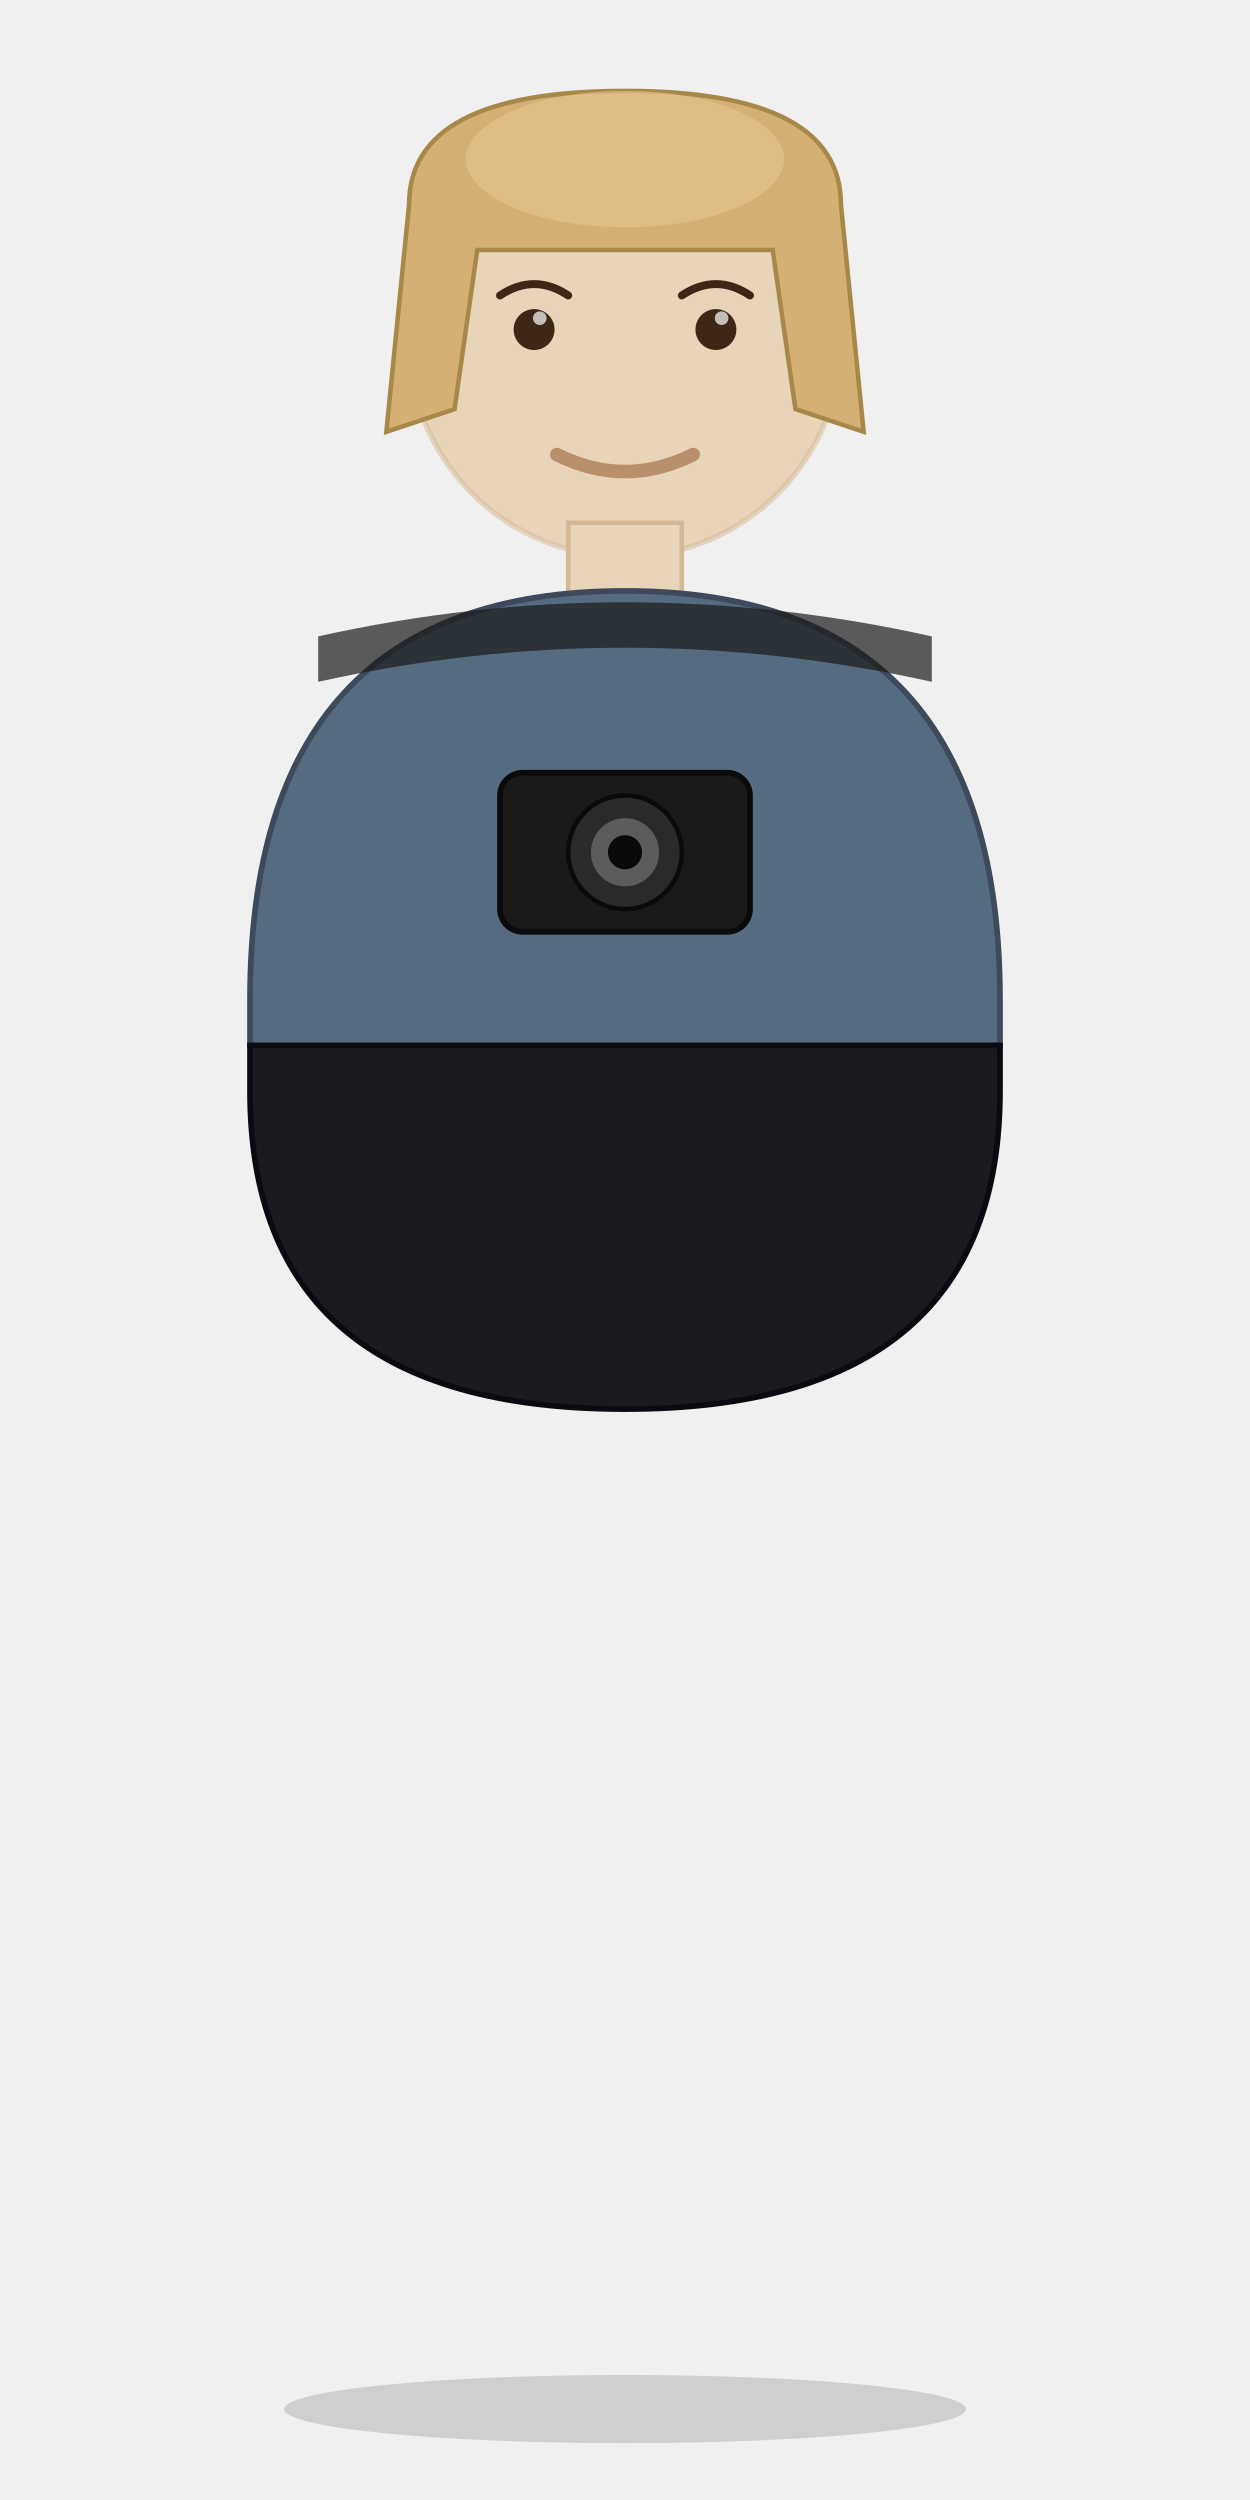
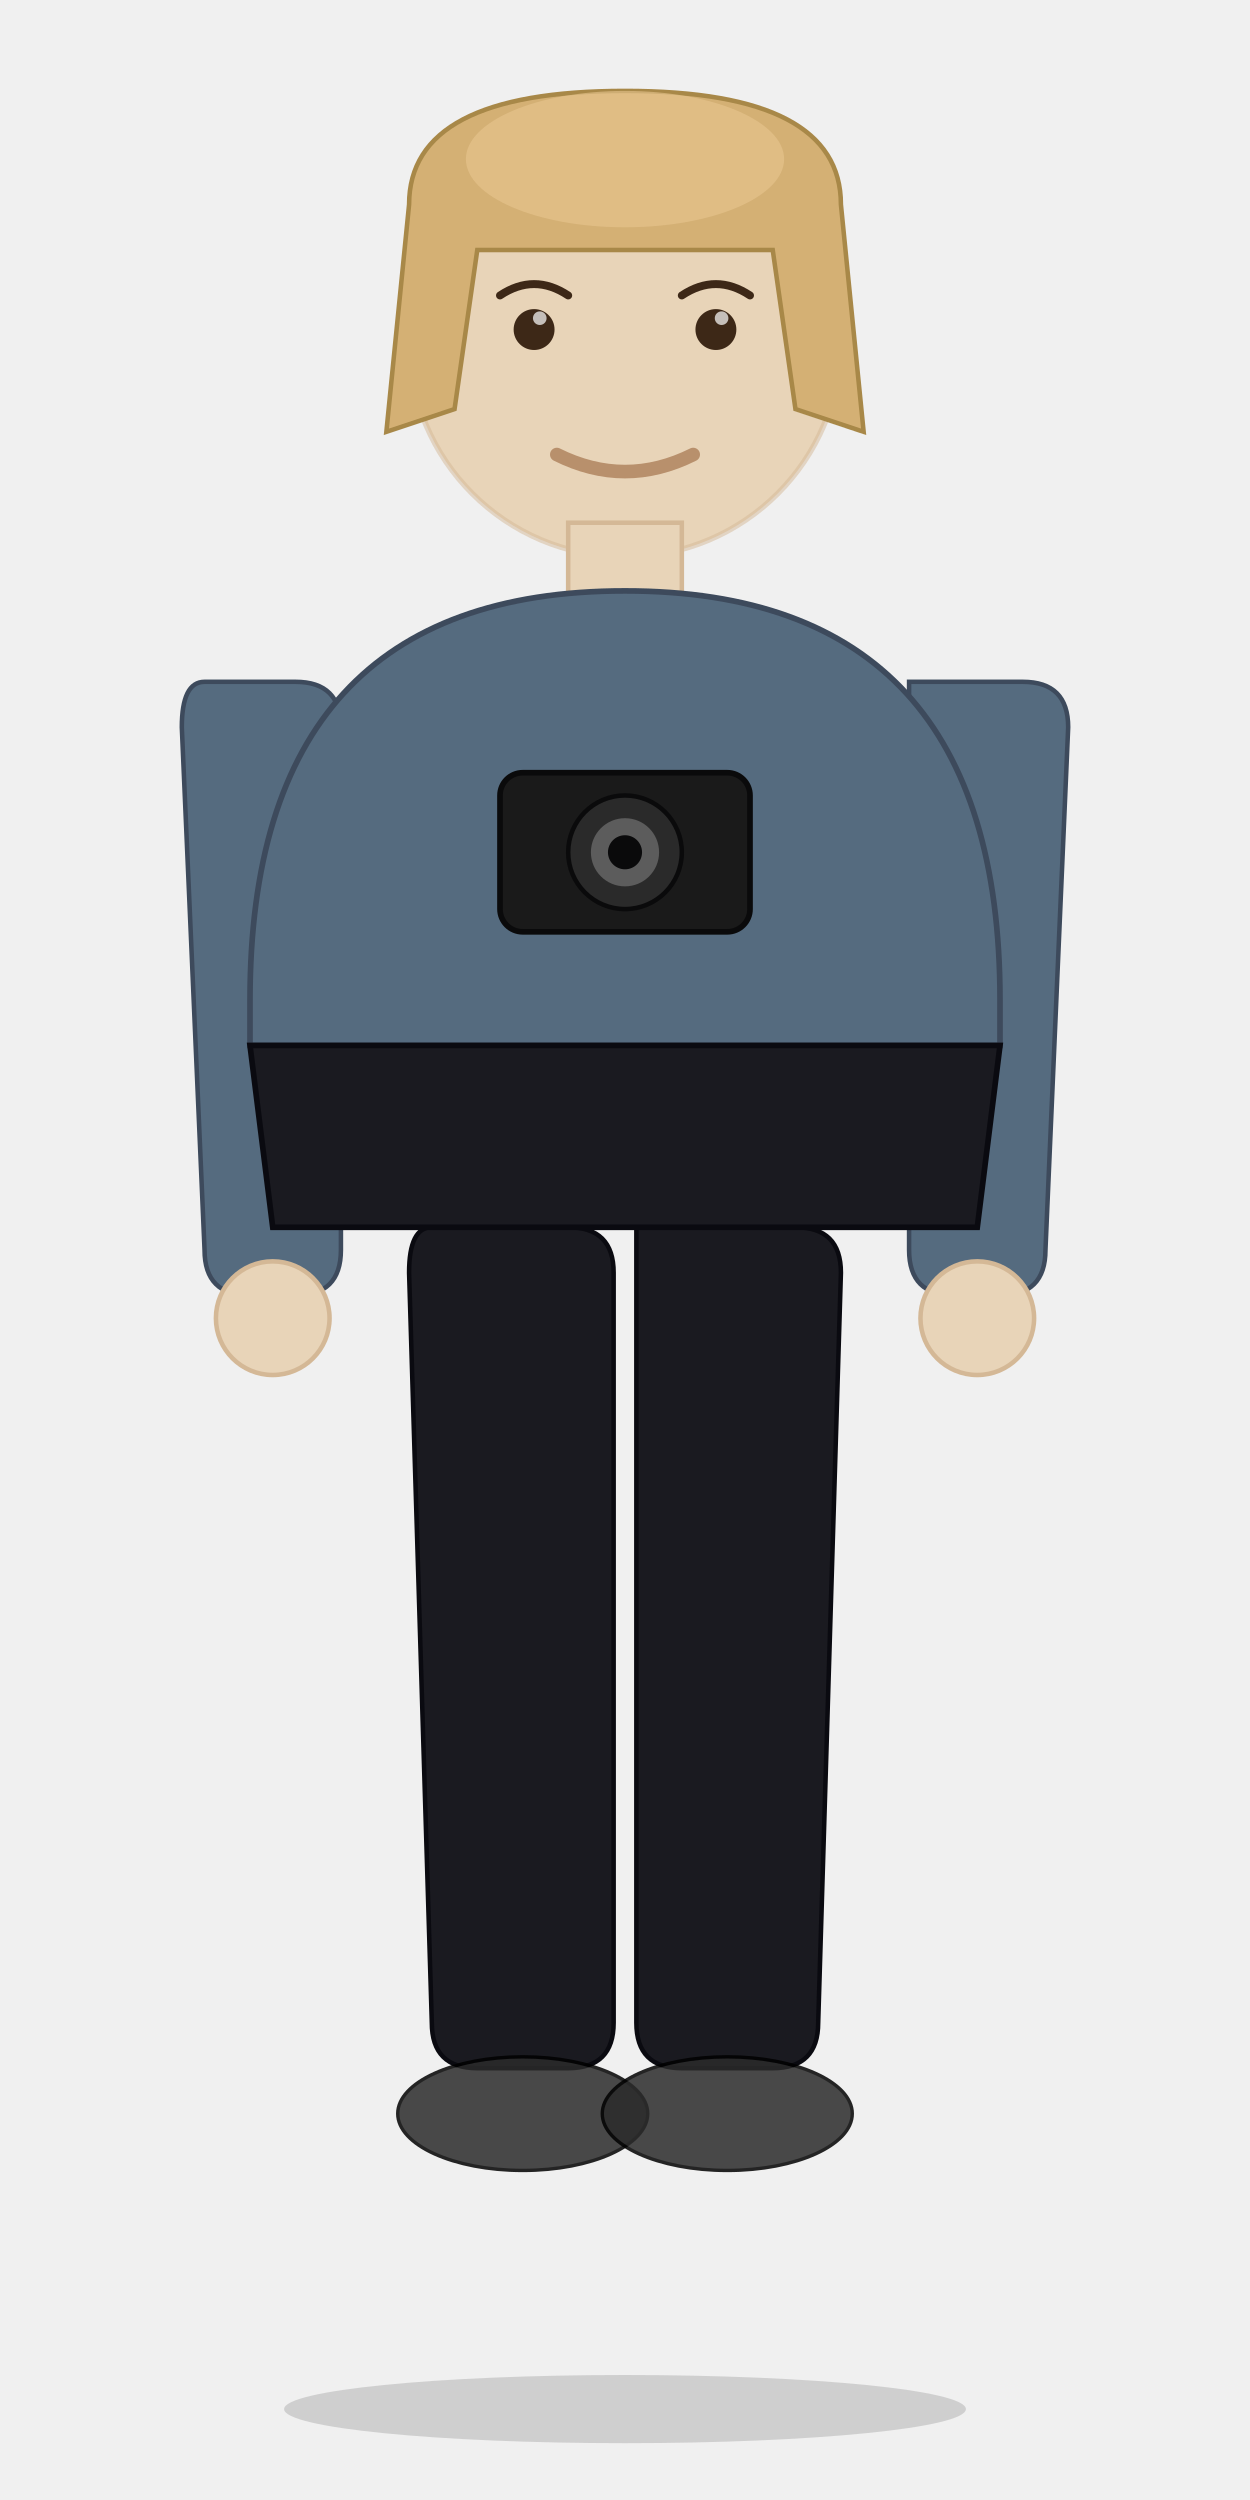
<svg xmlns="http://www.w3.org/2000/svg" viewBox="0 0 110 220" width="110" height="220">
  <ellipse cx="55" cy="212" rx="30" ry="3" fill="#000000" opacity="0.14" />
+   <path d="M 18 60 Q 16 60 16 64 L 18 110 Q 18 114 22 114 L 26 114 Q 30 114 30 110 L 30 64 Q 30 60 26 60 Z" fill="#556B7F" stroke="#3D4A5C" stroke-width="0.4" />
+   <path d="M 80 60 Q 80 60 80 64 L 80 110 Q 80 114 84 114 L 88 114 Q 92 114 92 110 L 94 64 Q 94 60 90 60 Z" fill="#556B7F" stroke="#3D4A5C" stroke-width="0.4" />
+   <circle cx="24" cy="116" r="5" fill="#E8D4B8" stroke="#D4B896" stroke-width="0.4" />
+   <circle cx="86" cy="116" r="5" fill="#E8D4B8" stroke="#D4B896" stroke-width="0.4" />
+   <path d="M 38 108 Q 36 108 36 112 L 38 178 Q 38 182 42 182 L 50 182 Q 54 182 54 178 L 54 112 Q 54 108 50 108 Z" fill="#1A1A20" stroke="#0A0A10" stroke-width="0.4" />
+   <path d="M 56 108 Q 56 108 56 112 L 56 178 Q 56 182 60 182 L 68 182 Q 72 182 72 178 L 74 112 Q 74 108 70 108 Z" fill="#1A1A20" stroke="#0A0A10" stroke-width="0.4" />
+   <ellipse cx="46" cy="186" rx="11" ry="5" fill="#2A2A2A" stroke="#000000" stroke-width="0.3" opacity="0.85" />
+   <ellipse cx="64" cy="186" rx="11" ry="5" fill="#2A2A2A" stroke="#000000" stroke-width="0.3" opacity="0.85" />
  <circle cx="55" cy="30" r="19" fill="#E8D4B8" />
  <circle cx="55" cy="30" r="19" fill="none" stroke="#D4B896" stroke-width="0.5" opacity="0.5" />
  <circle cx="47" cy="29" r="1.8" fill="#3D2817" />
  <circle cx="63" cy="29" r="1.8" fill="#3D2817" />
  <circle cx="47.5" cy="28" r="0.6" fill="#FFFFFF" opacity="0.7" />
  <circle cx="63.5" cy="28" r="0.6" fill="#FFFFFF" opacity="0.7" />
  <path d="M 44 26 Q 47 24 50 26" fill="none" stroke="#3D2817" stroke-width="0.7" stroke-linecap="round" />
  <path d="M 60 26 Q 63 24 66 26" fill="none" stroke="#3D2817" stroke-width="0.7" stroke-linecap="round" />
  <path d="M 49 40 Q 55 43 61 40" stroke="#B8906C" stroke-width="1.2" fill="none" stroke-linecap="round" />
  <path d="M 36 18 Q 36 8 55 8 Q 74 8 74 18 L 76 38 L 70 36 L 68 22 L 42 22 L 40 36 L 34 38 Z" fill="#D4B074" stroke="#A88848" stroke-width="0.4" />
  <ellipse cx="55" cy="14" rx="14" ry="6" fill="#E8C690" opacity="0.6" />
  <rect x="50" y="46" width="10" height="8" fill="#E8D4B8" stroke="#D4B896" stroke-width="0.4" />
  <path d="M 22 88 Q 22 52 55 52 Q 88 52 88 88 L 88 92 L 22 92 Z" fill="#556B7F" stroke="#3D4A5C" stroke-width="0.5" />
-   <path d="M 22 92 L 88 92 L 88 96 Q 88 124 55 124 Q 22 124 22 96 Z" fill="#1A1A20" stroke="#0A0A10" stroke-width="0.5" />
-   <path d="M 28 56 Q 55 50 82 56 L 82 60 Q 55 54 28 60 Z" fill="#1A1A1A" opacity="0.7" />
+   <path d="M 22 92 L 88 92 L 86 108 L 24 108 Z" fill="#1A1A20" stroke="#0A0A10" stroke-width="0.5" />
  <rect x="44" y="68" width="22" height="14" rx="2" fill="#1A1A1A" stroke="#0A0A0B" stroke-width="0.5" />
  <circle cx="55" cy="75" r="5" fill="#2A2A2A" stroke="#0A0A0B" stroke-width="0.4" />
  <circle cx="55" cy="75" r="3" fill="#5C5C5C" />
  <circle cx="55" cy="75" r="1.5" fill="#0A0A0B" />
</svg>
